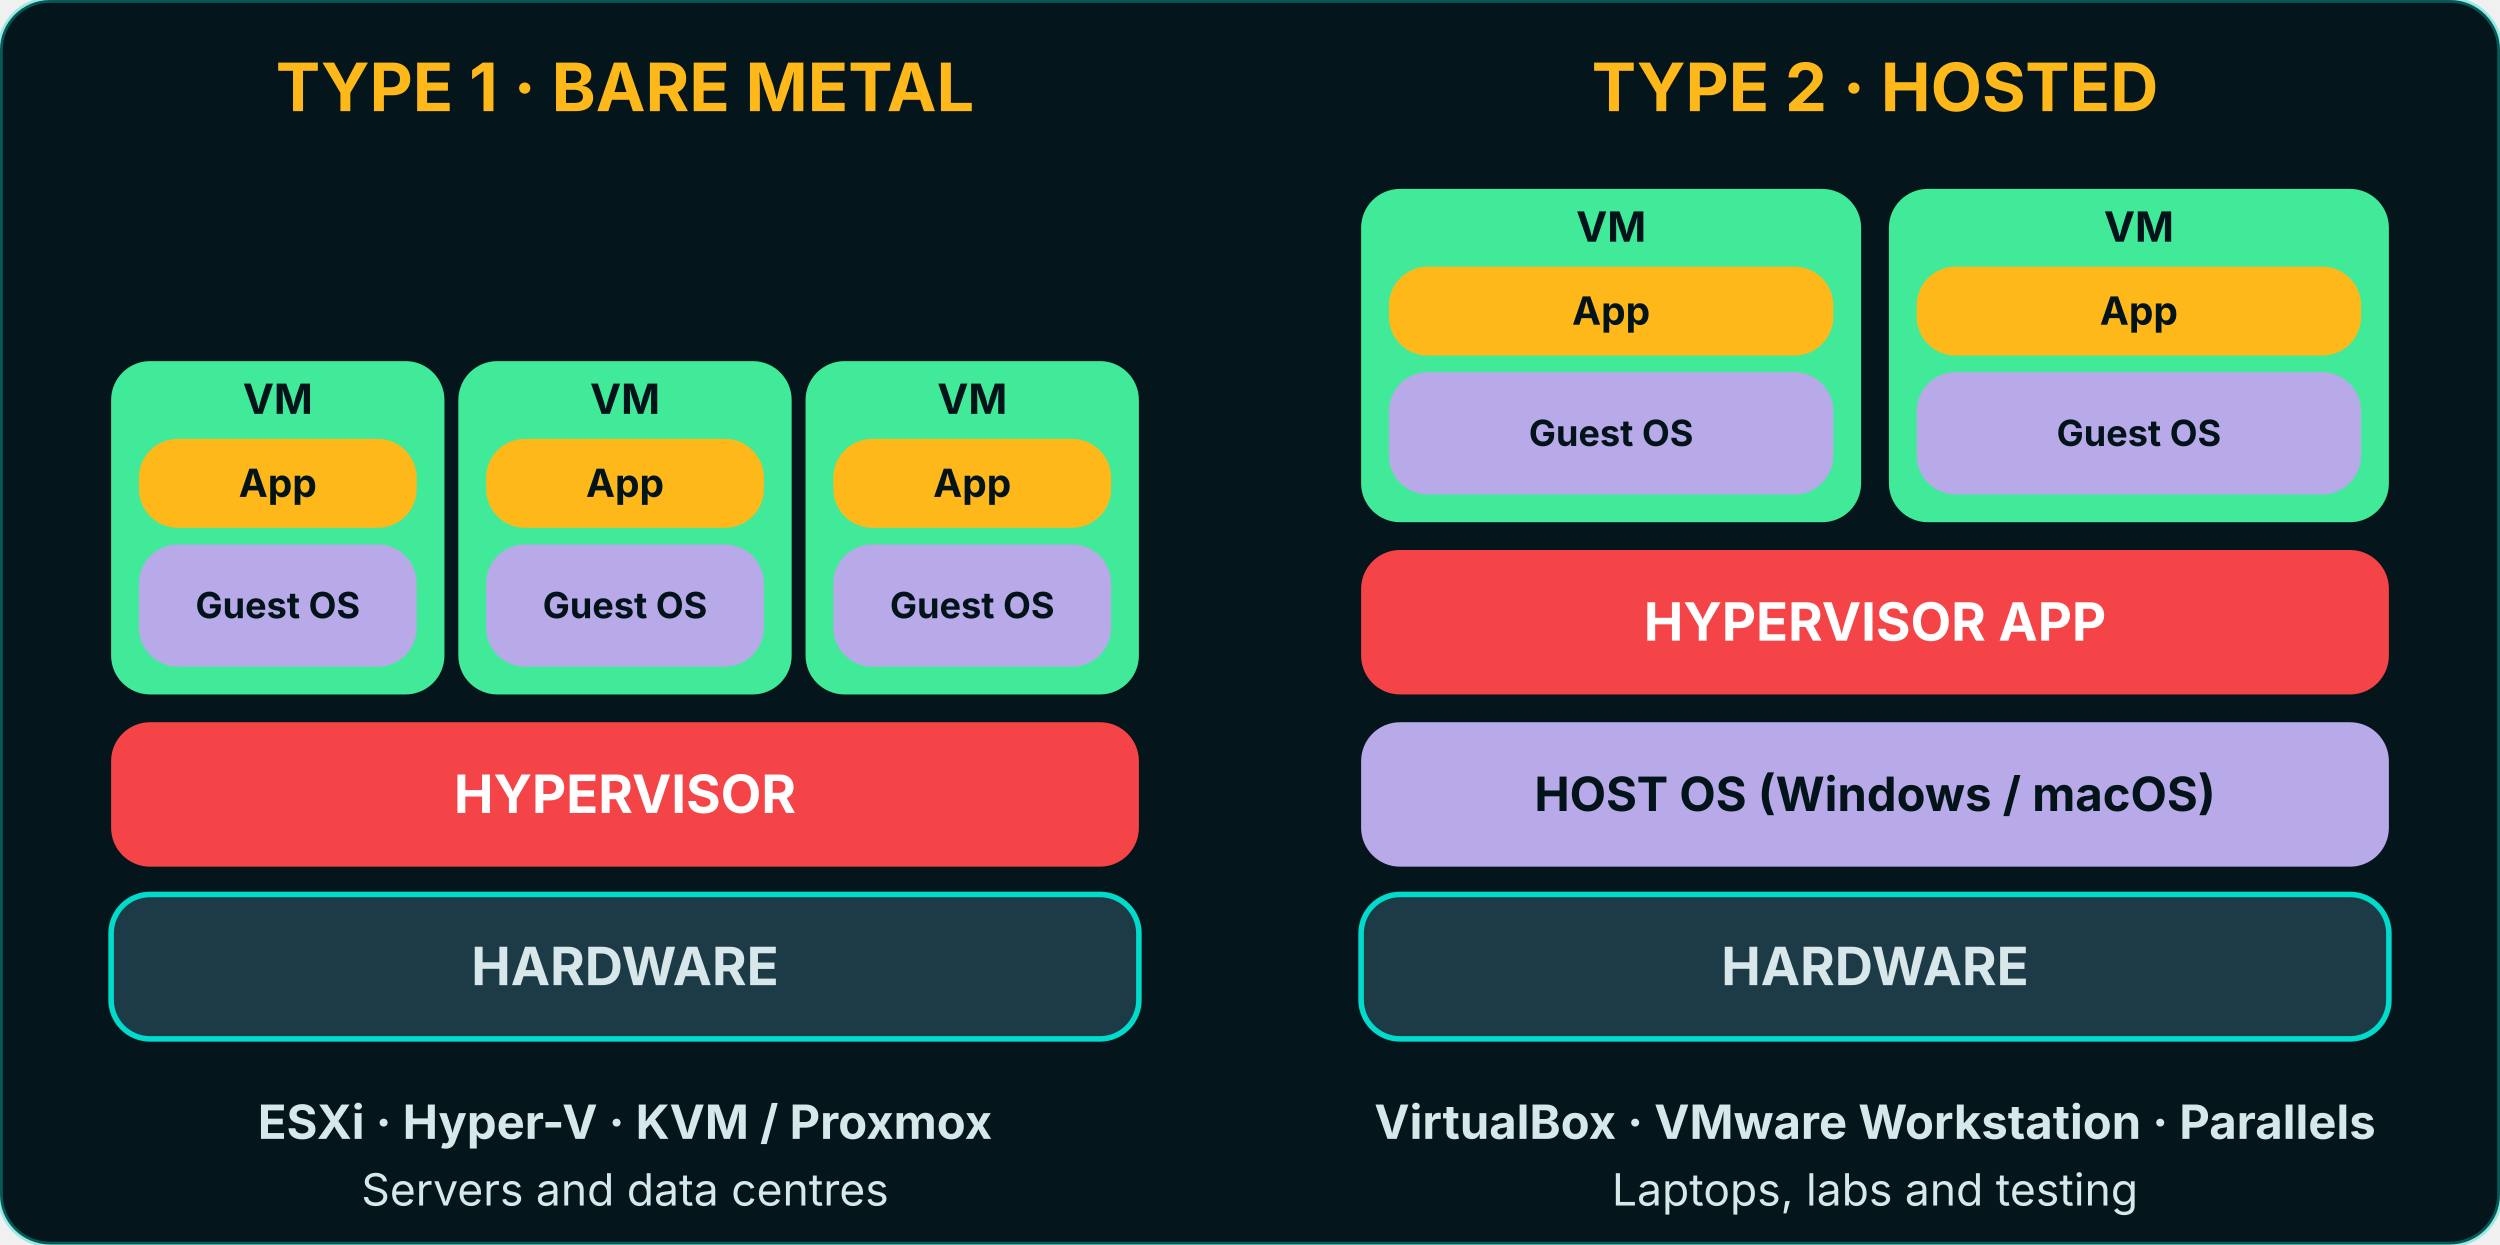
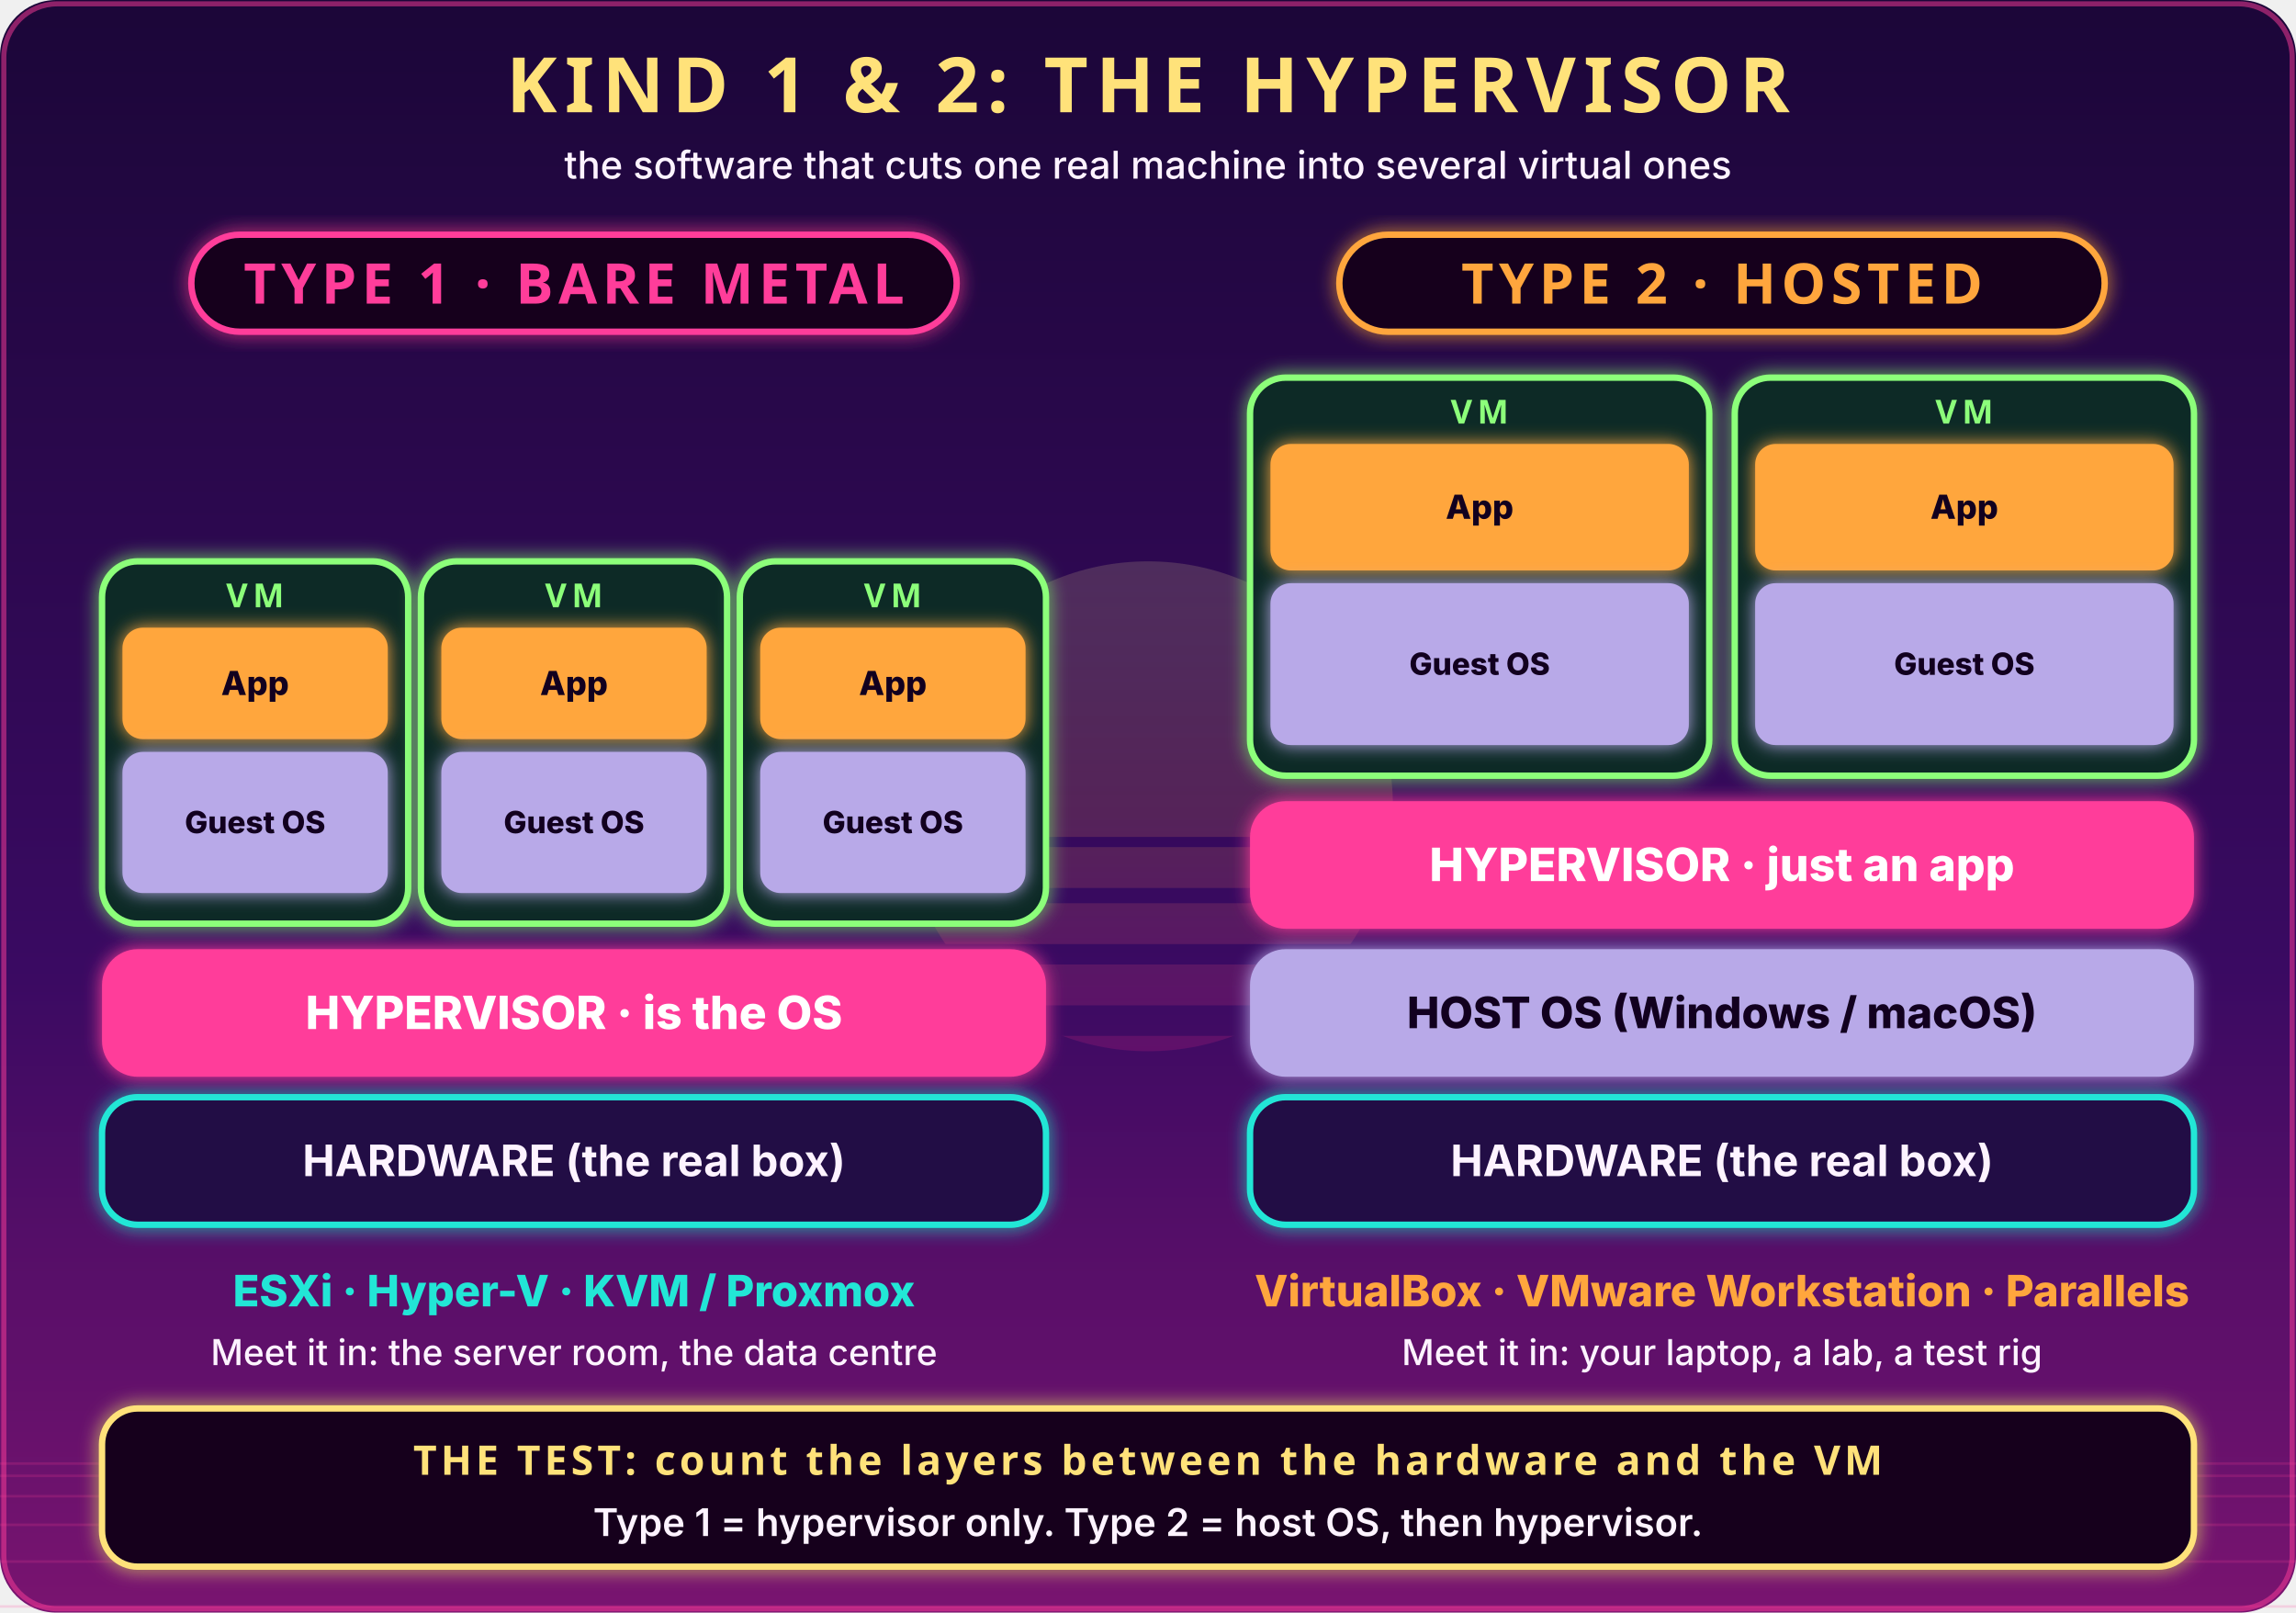
- <svg xmlns="http://www.w3.org/2000/svg" viewBox="0 0 900 448" role="img" aria-label="Type 1 hypervisors run on the hardware; Type 2 run as an app on a host operating system">
-   <rect width="900" height="448" rx="18" fill="#04161b" stroke="rgba(0,219,204,.35)" stroke-width="2" />
-   <text x="225" y="40" text-anchor="middle" fill="#ffb81a" font-size="24" font-weight="700" font-family="Inter,Helvetica,Arial,sans-serif">TYPE 1 · BARE METAL</text>
-   <text x="675" y="40" text-anchor="middle" fill="#ffb81a" font-size="24" font-weight="700" font-family="Inter,Helvetica,Arial,sans-serif">TYPE 2 · HOSTED</text>
-   <g transform="translate(0,-8)">
-     <rect x="40" y="330" width="370" height="52" rx="14" fill="#1d3b46" stroke="#00dbcc" stroke-width="2" />
-     <text x="225.0" y="362.65" text-anchor="middle" fill="#d7e7ea" font-size="19" font-weight="700" font-family="Inter,Helvetica,Arial,sans-serif">HARDWARE</text>
-     <rect x="40" y="268" width="370" height="52" rx="14" fill="#f54447" stroke="none" stroke-width="2" />
-     <text x="225.0" y="300.65" text-anchor="middle" fill="#fff" font-size="19" font-weight="700" font-family="Inter,Helvetica,Arial,sans-serif">HYPERVISOR</text>
-     <rect x="40" y="138" width="120" height="120" rx="14" fill="#40ea99" stroke="none" stroke-width="2" />
-     <text x="100.0" y="157" text-anchor="middle" fill="#02141a" font-size="15" font-weight="700" font-family="Inter,Helvetica,Arial,sans-serif">VM</text>
-     <rect x="50" y="166" width="100" height="32" rx="14" fill="#ffb81a" stroke="none" stroke-width="2" />
-     <text x="100.0" y="186.9" text-anchor="middle" fill="#02141a" font-size="14" font-weight="700" font-family="Inter,Helvetica,Arial,sans-serif">App</text>
-     <rect x="50" y="204" width="100" height="44" rx="14" fill="#b8a9e8" stroke="none" stroke-width="2" />
-     <text x="100.0" y="230.55" text-anchor="middle" fill="#02141a" font-size="13" font-weight="700" font-family="Inter,Helvetica,Arial,sans-serif">Guest OS</text>
-     <rect x="165" y="138" width="120" height="120" rx="14" fill="#40ea99" stroke="none" stroke-width="2" />
-     <text x="225.0" y="157" text-anchor="middle" fill="#02141a" font-size="15" font-weight="700" font-family="Inter,Helvetica,Arial,sans-serif">VM</text>
-     <rect x="175" y="166" width="100" height="32" rx="14" fill="#ffb81a" stroke="none" stroke-width="2" />
-     <text x="225.0" y="186.9" text-anchor="middle" fill="#02141a" font-size="14" font-weight="700" font-family="Inter,Helvetica,Arial,sans-serif">App</text>
-     <rect x="175" y="204" width="100" height="44" rx="14" fill="#b8a9e8" stroke="none" stroke-width="2" />
-     <text x="225.0" y="230.55" text-anchor="middle" fill="#02141a" font-size="13" font-weight="700" font-family="Inter,Helvetica,Arial,sans-serif">Guest OS</text>
-     <rect x="290" y="138" width="120" height="120" rx="14" fill="#40ea99" stroke="none" stroke-width="2" />
-     <text x="350.0" y="157" text-anchor="middle" fill="#02141a" font-size="15" font-weight="700" font-family="Inter,Helvetica,Arial,sans-serif">VM</text>
-     <rect x="300" y="166" width="100" height="32" rx="14" fill="#ffb81a" stroke="none" stroke-width="2" />
-     <text x="350.0" y="186.9" text-anchor="middle" fill="#02141a" font-size="14" font-weight="700" font-family="Inter,Helvetica,Arial,sans-serif">App</text>
-     <rect x="300" y="204" width="100" height="44" rx="14" fill="#b8a9e8" stroke="none" stroke-width="2" />
-     <text x="350.0" y="230.55" text-anchor="middle" fill="#02141a" font-size="13" font-weight="700" font-family="Inter,Helvetica,Arial,sans-serif">Guest OS</text>
-     <rect x="490" y="330" width="370" height="52" rx="14" fill="#1d3b46" stroke="#00dbcc" stroke-width="2" />
-     <text x="675.0" y="362.65" text-anchor="middle" fill="#d7e7ea" font-size="19" font-weight="700" font-family="Inter,Helvetica,Arial,sans-serif">HARDWARE</text>
-     <rect x="490" y="268" width="370" height="52" rx="14" fill="#b8a9e8" stroke="none" stroke-width="2" />
-     <text x="675.0" y="299.95" text-anchor="middle" fill="#02141a" font-size="17" font-weight="700" font-family="Inter,Helvetica,Arial,sans-serif">HOST OS  (Windows / macOS)</text>
-     <rect x="490" y="206" width="370" height="52" rx="14" fill="#f54447" stroke="none" stroke-width="2" />
-     <text x="675.0" y="238.65" text-anchor="middle" fill="#fff" font-size="19" font-weight="700" font-family="Inter,Helvetica,Arial,sans-serif">HYPERVISOR APP</text>
-     <rect x="490" y="76" width="180" height="120" rx="14" fill="#40ea99" stroke="none" stroke-width="2" />
-     <text x="580.0" y="95" text-anchor="middle" fill="#02141a" font-size="15" font-weight="700" font-family="Inter,Helvetica,Arial,sans-serif">VM</text>
-     <rect x="500" y="104" width="160" height="32" rx="14" fill="#ffb81a" stroke="none" stroke-width="2" />
-     <text x="580.0" y="124.9" text-anchor="middle" fill="#02141a" font-size="14" font-weight="700" font-family="Inter,Helvetica,Arial,sans-serif">App</text>
-     <rect x="500" y="142" width="160" height="44" rx="14" fill="#b8a9e8" stroke="none" stroke-width="2" />
-     <text x="580.0" y="168.55" text-anchor="middle" fill="#02141a" font-size="13" font-weight="700" font-family="Inter,Helvetica,Arial,sans-serif">Guest OS</text>
-     <rect x="680" y="76" width="180" height="120" rx="14" fill="#40ea99" stroke="none" stroke-width="2" />
-     <text x="770.0" y="95" text-anchor="middle" fill="#02141a" font-size="15" font-weight="700" font-family="Inter,Helvetica,Arial,sans-serif">VM</text>
-     <rect x="690" y="104" width="160" height="32" rx="14" fill="#ffb81a" stroke="none" stroke-width="2" />
-     <text x="770.0" y="124.9" text-anchor="middle" fill="#02141a" font-size="14" font-weight="700" font-family="Inter,Helvetica,Arial,sans-serif">App</text>
-     <rect x="690" y="142" width="160" height="44" rx="14" fill="#b8a9e8" stroke="none" stroke-width="2" />
-     <text x="770.0" y="168.55" text-anchor="middle" fill="#02141a" font-size="13" font-weight="700" font-family="Inter,Helvetica,Arial,sans-serif">Guest OS</text>
-     <text x="225" y="418" text-anchor="middle" fill="#d7e7ea" font-size="17" font-weight="700" font-family="Inter,Helvetica,Arial,sans-serif">ESXi · Hyper-V · KVM / Proxmox</text>
-     <text x="225" y="442" text-anchor="middle" fill="#d7e7ea" font-size="16" font-weight="400" font-family="Inter,Helvetica,Arial,sans-serif">Servers and data centres</text>
-     <text x="675" y="418" text-anchor="middle" fill="#d7e7ea" font-size="17" font-weight="700" font-family="Inter,Helvetica,Arial,sans-serif">VirtualBox · VMware Workstation · Parallels</text>
-     <text x="675" y="442" text-anchor="middle" fill="#d7e7ea" font-size="16" font-weight="400" font-family="Inter,Helvetica,Arial,sans-serif">Laptops, labs and testing</text>
+ <svg xmlns="http://www.w3.org/2000/svg" viewBox="0 0 900 632" role="img" aria-label="Type 1 hypervisors run directly on the hardware; Type 2 run as an app on a host operating system">
+   <defs>
+     <linearGradient id="bg" x1="0" y1="0" x2="0" y2="1">
+       <stop offset="0" stop-color="#1b0638" />
+       <stop offset=".6" stop-color="#3a0a62" />
+       <stop offset="1" stop-color="#7a1470" />
+     </linearGradient>
+     <linearGradient id="sun" x1="0" y1="0" x2="0" y2="1">
+       <stop offset="0" stop-color="#fff2a0" />
+       <stop offset=".5" stop-color="#ffb04a" />
+       <stop offset="1" stop-color="#ff2d8f" />
+     </linearGradient>
+     <filter id="glow" x="-20%" y="-20%" width="140%" height="140%">
+       <feGaussianBlur stdDeviation="3.5" result="b" />
+       <feMerge>
+         <feMergeNode in="b" />
+         <feMergeNode in="SourceGraphic" />
+       </feMerge>
+     </filter>
+     <mask id="sm">
+       <rect width="200" height="200" fill="#fff" />
+       <g fill="#000">
+         <rect y="112" width="200" height="4" />
+         <rect y="132" width="200" height="6" />
+         <rect y="154" width="200" height="8" />
+         <rect y="178" width="200" height="12" />
+       </g>
+     </mask>
+   </defs>
+   <rect width="900" height="632" rx="22" fill="url(#bg)" />
+   <g opacity=".16" transform="translate(350.0,216.0)">
+     <circle cx="100" cy="100" r="96" fill="url(#sun)" mask="url(#sm)" />
  </g>
+   <line x1="0" y1="573.6" x2="900" y2="573.6" stroke="#ff3d9a" stroke-opacity=".18" />
+   <line x1="0" y1="578.4" x2="900" y2="578.4" stroke="#ff3d9a" stroke-opacity=".18" />
+   <line x1="0" y1="586.4" x2="900" y2="586.4" stroke="#ff3d9a" stroke-opacity=".18" />
+   <line x1="0" y1="597.6" x2="900" y2="597.6" stroke="#ff3d9a" stroke-opacity=".18" />
+   <line x1="0" y1="612.0" x2="900" y2="612.0" stroke="#ff3d9a" stroke-opacity=".18" />
+   <line x1="0" y1="629.6" x2="900" y2="629.6" stroke="#ff3d9a" stroke-opacity=".18" />
+   <line x1="0" y1="650.4" x2="900" y2="650.4" stroke="#ff3d9a" stroke-opacity=".18" />
+   <text x="450" y="44" text-anchor="middle" fill="#ffe27a" font-size="30" font-weight="800" font-family="Oswald,'Arial Narrow',Impact,sans-serif" letter-spacing="3">KIND 1 &amp; 2: THE HYPERVISOR</text>
+   <text x="450" y="70" text-anchor="middle" fill="#fdf3ff" font-size="15" font-weight="500" font-family="Inter,Helvetica,Arial,sans-serif" letter-spacing="0">the software that cuts one real machine into several virtual ones</text>
+   <rect x="75.0" y="92" width="300" height="38" rx="19" fill="#12001f" stroke="#ff3d9a" stroke-width="2.5" filter="url(#glow)" />
+   <text x="225" y="119" text-anchor="middle" fill="#ff3d9a" font-size="22" font-weight="800" font-family="Oswald,'Arial Narrow',Impact,sans-serif" letter-spacing="2">TYPE 1 · BARE METAL</text>
+   <rect x="40" y="430" width="370" height="50" rx="14" fill="#240a45" stroke="#22e6d6" stroke-width="2.5" filter="url(#glow)" />
+   <text x="225.0" y="460.95" text-anchor="middle" fill="#fdf3ff" font-size="17" font-weight="700" font-family="Inter,Helvetica,Arial,sans-serif" letter-spacing="0">HARDWARE (the real box)</text>
+   <rect x="40" y="372" width="370" height="50" rx="14" fill="#ff3d9a" filter="url(#glow)" />
+   <text x="225.0" y="403.3" text-anchor="middle" fill="#fff" font-size="18" font-weight="800" font-family="Inter,Helvetica,Arial,sans-serif" letter-spacing="0">HYPERVISOR  ·  is the OS</text>
+   <rect x="40" y="220" width="120" height="142" rx="14" fill="#0d2a28" stroke="#8cff7a" stroke-width="2.5" filter="url(#glow)" />
+   <text x="100.0" y="238" text-anchor="middle" fill="#8cff7a" font-size="13" font-weight="800" font-family="Oswald,'Arial Narrow',Impact,sans-serif" letter-spacing="2">VM</text>
+   <rect x="48" y="246" width="104" height="43.68" rx="8" fill="#ffa63d" filter="url(#glow)" />
+   <text x="100.0" y="272.39" text-anchor="middle" fill="#12001f" font-size="13" font-weight="800" font-family="Inter,Helvetica,Arial,sans-serif" letter-spacing="0">App</text>
+   <rect x="48" y="294.68" width="104" height="55.32" rx="8" fill="#b8a9e8" filter="url(#glow)" />
+   <text x="100.0" y="326.54" text-anchor="middle" fill="#12001f" font-size="12" font-weight="800" font-family="Inter,Helvetica,Arial,sans-serif" letter-spacing="0">Guest OS</text>
+   <rect x="165" y="220" width="120" height="142" rx="14" fill="#0d2a28" stroke="#8cff7a" stroke-width="2.5" filter="url(#glow)" />
+   <text x="225.0" y="238" text-anchor="middle" fill="#8cff7a" font-size="13" font-weight="800" font-family="Oswald,'Arial Narrow',Impact,sans-serif" letter-spacing="2">VM</text>
+   <rect x="173" y="246" width="104" height="43.68" rx="8" fill="#ffa63d" filter="url(#glow)" />
+   <text x="225.0" y="272.39" text-anchor="middle" fill="#12001f" font-size="13" font-weight="800" font-family="Inter,Helvetica,Arial,sans-serif" letter-spacing="0">App</text>
+   <rect x="173" y="294.68" width="104" height="55.32" rx="8" fill="#b8a9e8" filter="url(#glow)" />
+   <text x="225.0" y="326.54" text-anchor="middle" fill="#12001f" font-size="12" font-weight="800" font-family="Inter,Helvetica,Arial,sans-serif" letter-spacing="0">Guest OS</text>
+   <rect x="290" y="220" width="120" height="142" rx="14" fill="#0d2a28" stroke="#8cff7a" stroke-width="2.5" filter="url(#glow)" />
+   <text x="350.0" y="238" text-anchor="middle" fill="#8cff7a" font-size="13" font-weight="800" font-family="Oswald,'Arial Narrow',Impact,sans-serif" letter-spacing="2">VM</text>
+   <rect x="298" y="246" width="104" height="43.68" rx="8" fill="#ffa63d" filter="url(#glow)" />
+   <text x="350.0" y="272.39" text-anchor="middle" fill="#12001f" font-size="13" font-weight="800" font-family="Inter,Helvetica,Arial,sans-serif" letter-spacing="0">App</text>
+   <rect x="298" y="294.68" width="104" height="55.32" rx="8" fill="#b8a9e8" filter="url(#glow)" />
+   <text x="350.0" y="326.54" text-anchor="middle" fill="#12001f" font-size="12" font-weight="800" font-family="Inter,Helvetica,Arial,sans-serif" letter-spacing="0">Guest OS</text>
+   <text x="225" y="512" text-anchor="middle" fill="#22e6d6" font-size="17" font-weight="800" font-family="Inter,Helvetica,Arial,sans-serif" letter-spacing="0">ESXi · Hyper-V · KVM / Proxmox</text>
+   <text x="225" y="535" text-anchor="middle" fill="#fdf3ff" font-size="14" font-weight="500" font-family="Inter,Helvetica,Arial,sans-serif" letter-spacing="0">Meet it in: the server room, the data centre</text>
+   <rect x="525.0" y="92" width="300" height="38" rx="19" fill="#12001f" stroke="#ffa63d" stroke-width="2.5" filter="url(#glow)" />
+   <text x="675" y="119" text-anchor="middle" fill="#ffa63d" font-size="22" font-weight="800" font-family="Oswald,'Arial Narrow',Impact,sans-serif" letter-spacing="2">TYPE 2 · HOSTED</text>
+   <rect x="490" y="430" width="370" height="50" rx="14" fill="#240a45" stroke="#22e6d6" stroke-width="2.5" filter="url(#glow)" />
+   <text x="675.0" y="460.95" text-anchor="middle" fill="#fdf3ff" font-size="17" font-weight="700" font-family="Inter,Helvetica,Arial,sans-serif" letter-spacing="0">HARDWARE (the real box)</text>
+   <rect x="490" y="372" width="370" height="50" rx="14" fill="#b8a9e8" filter="url(#glow)" />
+   <text x="675.0" y="402.95" text-anchor="middle" fill="#12001f" font-size="17" font-weight="800" font-family="Inter,Helvetica,Arial,sans-serif" letter-spacing="0">HOST OS  (Windows / macOS)</text>
+   <rect x="490" y="314" width="370" height="50" rx="14" fill="#ff3d9a" filter="url(#glow)" />
+   <text x="675.0" y="345.3" text-anchor="middle" fill="#fff" font-size="18" font-weight="800" font-family="Inter,Helvetica,Arial,sans-serif" letter-spacing="0">HYPERVISOR  ·  just an app</text>
+   <rect x="490" y="148" width="180" height="156" rx="14" fill="#0d2a28" stroke="#8cff7a" stroke-width="2.5" filter="url(#glow)" />
+   <text x="580.0" y="166" text-anchor="middle" fill="#8cff7a" font-size="13" font-weight="800" font-family="Oswald,'Arial Narrow',Impact,sans-serif" letter-spacing="2">VM</text>
+   <rect x="498" y="174" width="164" height="49.56" rx="8" fill="#ffa63d" filter="url(#glow)" />
+   <text x="580.0" y="203.33" text-anchor="middle" fill="#12001f" font-size="13" font-weight="800" font-family="Inter,Helvetica,Arial,sans-serif" letter-spacing="0">App</text>
+   <rect x="498" y="228.56" width="164" height="63.44" rx="8" fill="#b8a9e8" filter="url(#glow)" />
+   <text x="580.0" y="264.48" text-anchor="middle" fill="#12001f" font-size="12" font-weight="800" font-family="Inter,Helvetica,Arial,sans-serif" letter-spacing="0">Guest OS</text>
+   <rect x="680" y="148" width="180" height="156" rx="14" fill="#0d2a28" stroke="#8cff7a" stroke-width="2.5" filter="url(#glow)" />
+   <text x="770.0" y="166" text-anchor="middle" fill="#8cff7a" font-size="13" font-weight="800" font-family="Oswald,'Arial Narrow',Impact,sans-serif" letter-spacing="2">VM</text>
+   <rect x="688" y="174" width="164" height="49.56" rx="8" fill="#ffa63d" filter="url(#glow)" />
+   <text x="770.0" y="203.33" text-anchor="middle" fill="#12001f" font-size="13" font-weight="800" font-family="Inter,Helvetica,Arial,sans-serif" letter-spacing="0">App</text>
+   <rect x="688" y="228.56" width="164" height="63.44" rx="8" fill="#b8a9e8" filter="url(#glow)" />
+   <text x="770.0" y="264.48" text-anchor="middle" fill="#12001f" font-size="12" font-weight="800" font-family="Inter,Helvetica,Arial,sans-serif" letter-spacing="0">Guest OS</text>
+   <text x="675" y="512" text-anchor="middle" fill="#ffa63d" font-size="17" font-weight="800" font-family="Inter,Helvetica,Arial,sans-serif" letter-spacing="0">VirtualBox · VMware Workstation · Parallels</text>
+   <text x="675" y="535" text-anchor="middle" fill="#fdf3ff" font-size="14" font-weight="500" font-family="Inter,Helvetica,Arial,sans-serif" letter-spacing="0">Meet it in: your laptop, a lab, a test rig</text>
+   <rect x="40" y="552" width="820" height="62" rx="14" fill="#12001f" stroke="#ffe27a" stroke-width="2.5" filter="url(#glow)" />
+   <text x="450" y="578" text-anchor="middle" fill="#ffe27a" font-size="16" font-weight="800" font-family="Oswald,'Arial Narrow',Impact,sans-serif" letter-spacing="1.5">THE TEST: count the layers between the hardware and the VM</text>
+   <text x="450" y="602" text-anchor="middle" fill="#fdf3ff" font-size="15" font-weight="600" font-family="Inter,Helvetica,Arial,sans-serif" letter-spacing="0">Type 1 = hypervisor only.   Type 2 = host OS, then hypervisor.</text>
+   <rect x="1.5" y="1.5" width="897" height="629" rx="21" fill="none" stroke="#ff3d9a" stroke-opacity=".5" stroke-width="2" />
</svg>
